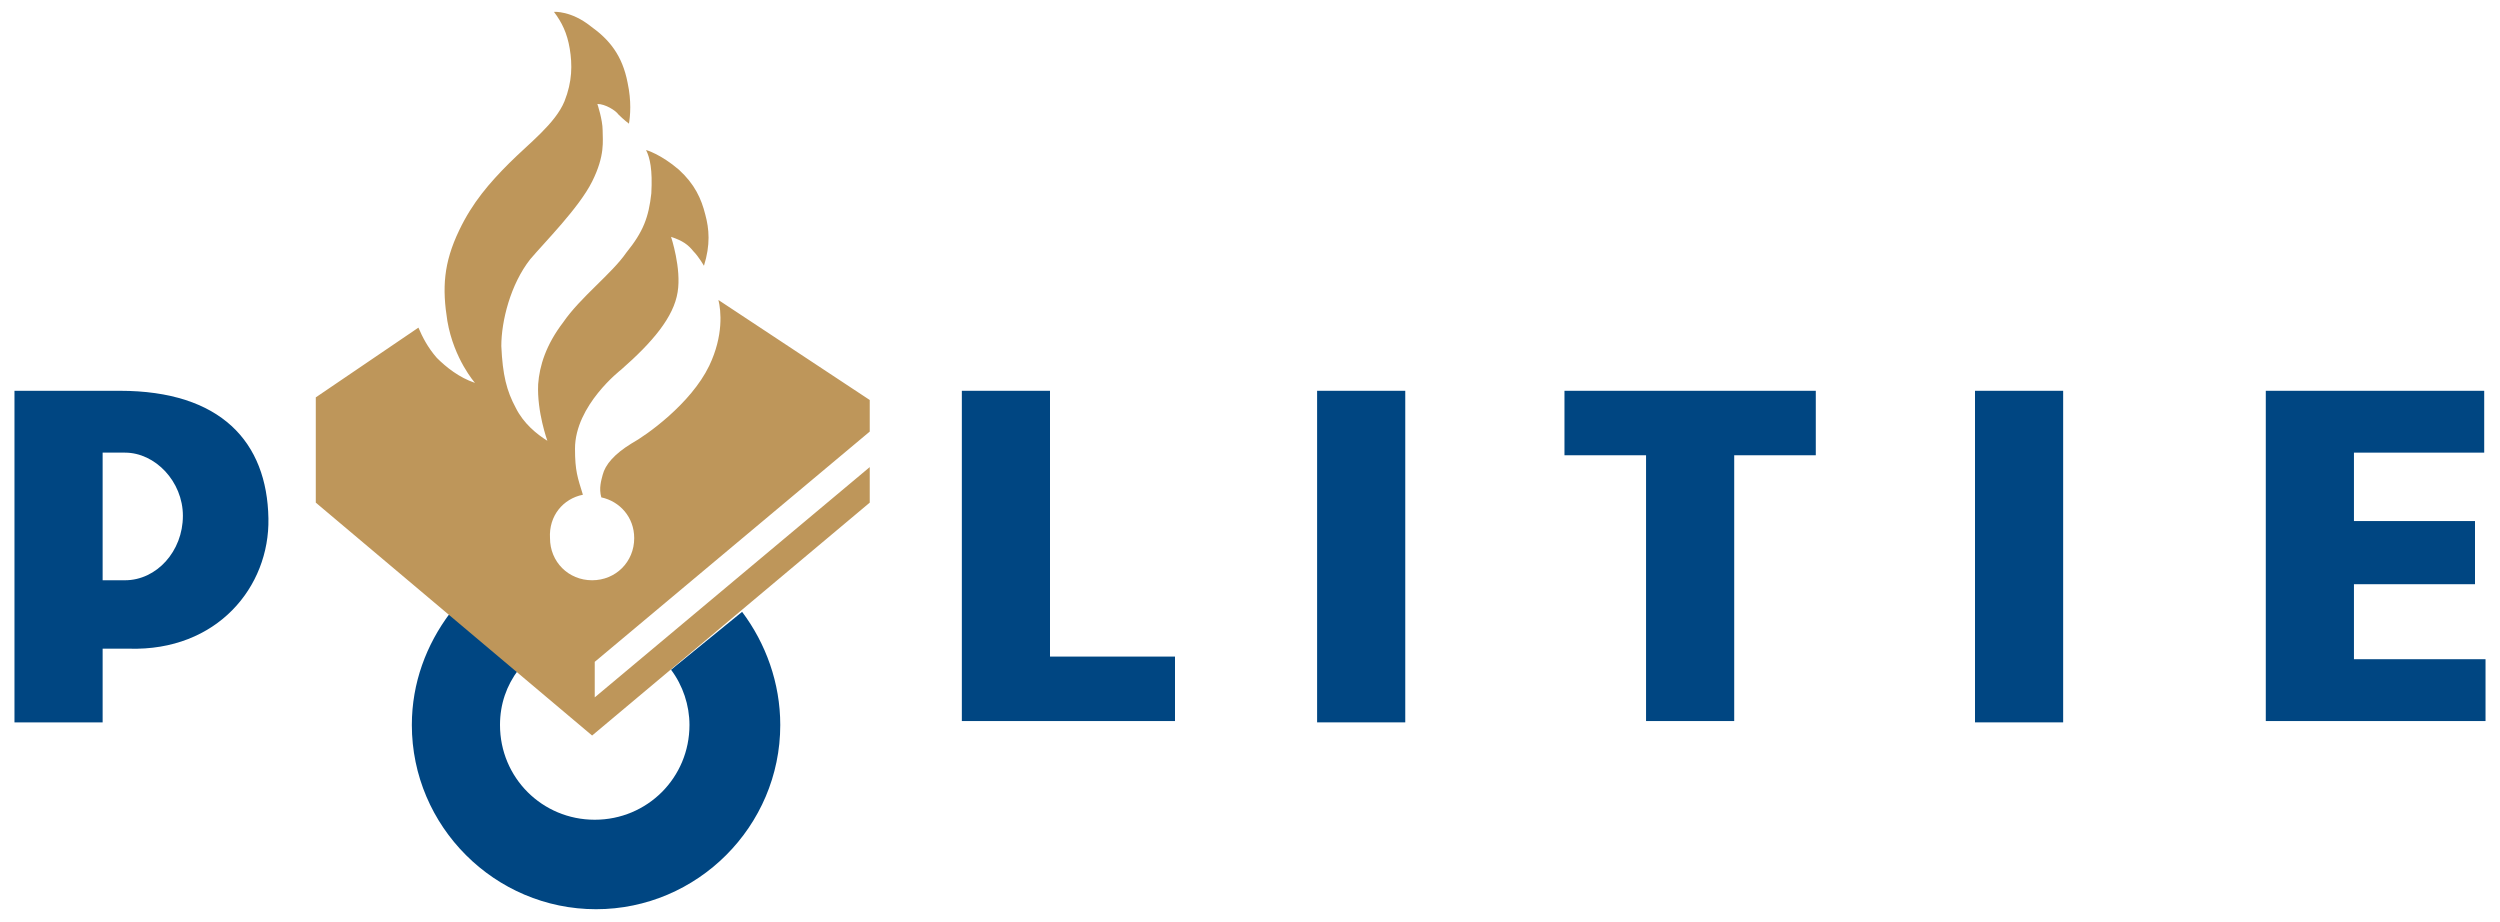
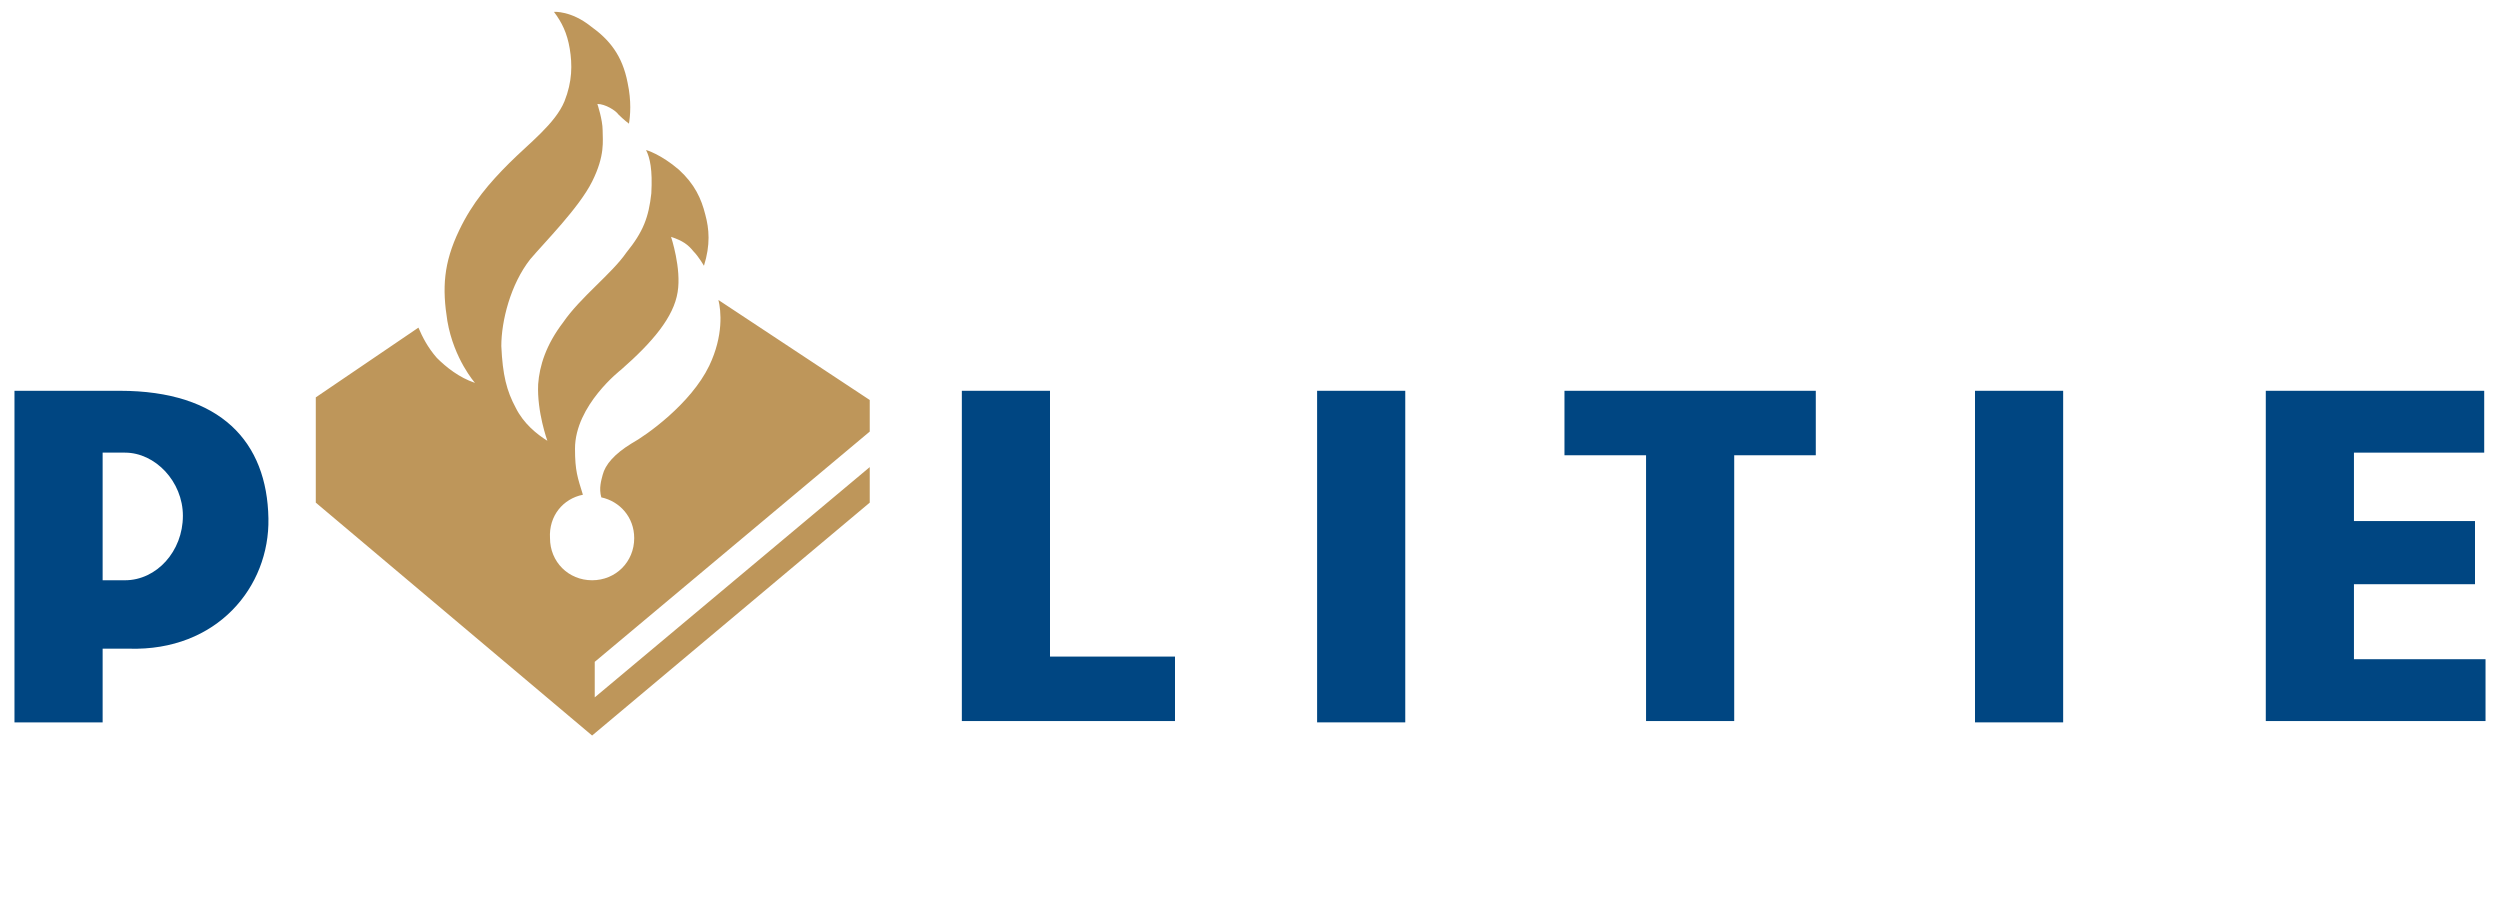
<svg xmlns="http://www.w3.org/2000/svg" version="1.1" id="Laag_1" x="0px" y="0px" viewBox="0 0 190 70" enable-background="new 0 0 190 70" xml:space="preserve">
-   <polygon fill="#004682" points="178.9,50.1 178.9,44.4 188.1,44.4 188.1,39.6 178.9,39.6 178.9,34.4 188.8,34.4 188.8,29.7   172.2,29.7 172.2,54.8 188.9,54.8 188.9,50.1 " />
-   <rect x="150.1" y="29.7" fill="#004682" width="6.7" height="25.2" />
-   <polygon fill="#004682" points="118.9,34.6 125.1,34.6 125.1,54.8 131.8,54.8 131.8,34.6 138,34.6 138,29.7 118.9,29.7 " />
-   <rect x="100.1" y="29.7" fill="#004682" width="6.7" height="25.2" />
-   <polygon fill="#004682" points="79.8,29.7 73.1,29.7 73.1,54.8 89.3,54.8 89.3,49.9 79.8,49.9 " />
-   <g>
-     <path fill="#004682" d="M9.5,44.1l-1.7,0v-9.7h1.7c2.3,0,4.4,2.2,4.4,4.8C13.9,41.9,11.9,44.1,9.5,44.1 M9.1,29.7h-8v25.2h6.7v-5.6   l2,0c6.7,0.2,10.7-4.7,10.6-9.9C20.3,33.6,16.8,29.7,9.1,29.7" />
-     <path fill="#004682" d="M51,50.9c0.9,1.2,1.4,2.7,1.4,4.2c0,4-3.2,7.2-7.2,7.2s-7.2-3.2-7.2-7.2c0-1.6,0.5-3,1.4-4.2l-5.2-4.3   c-1.8,2.4-2.9,5.3-2.9,8.5c0,7.7,6.3,14,14,14c7.7,0,14-6.3,14-14c0-3.2-1.1-6.2-2.9-8.6L51,50.9z" />
-     <path fill="#BE965A" d="M44.3,37.6c-0.4-1.3-0.6-1.8-0.6-3.5c0-3.3,3.5-6,3.5-6c2.4-2.1,4-4,4.3-5.9c0.3-1.8-0.5-4.2-0.5-4.2   c0.9,0.3,1.3,0.6,1.7,1.1c0.4,0.4,0.8,1.1,0.8,1.1c0.5-1.6,0.4-2.8,0.1-3.9c-0.3-1.2-0.8-2.3-2-3.4c-1.4-1.2-2.5-1.5-2.5-1.5   c0.3,0.6,0.5,1.5,0.4,3.3c-0.2,1.8-0.6,2.9-1.9,4.5c-1.1,1.6-3.5,3.4-4.8,5.3c-1.3,1.7-1.8,3.3-1.9,4.7c-0.1,2.1,0.7,4.3,0.7,4.3   c-0.8-0.5-1.8-1.3-2.4-2.5c-0.7-1.3-1-2.5-1.1-4.7c0-1.9,0.7-4.7,2.2-6.6c1.1-1.3,3.7-3.9,4.7-5.9c1-2,0.8-3.1,0.8-3.9   s-0.4-2-0.4-2C46,7.9,46.8,8.4,47,8.7c0.4,0.4,0.8,0.7,0.8,0.7c0.1-0.6,0.2-1.7-0.1-3.1C47.3,4.2,46.3,3,44.9,2   c-1.5-1.2-2.8-1.1-2.8-1.1c0.6,0.8,1,1.6,1.2,2.8c0.2,1.2,0.2,2.5-0.4,4c-0.7,1.7-2.7,3.2-4.2,4.7c-1.5,1.5-2.8,3-3.8,5.1   c-1.2,2.5-1.3,4.4-0.9,6.9c0.5,2.9,2.1,4.7,2.1,4.7c-1.2-0.4-2.2-1.2-2.9-1.9c-0.7-0.8-1.1-1.6-1.4-2.3l-7.8,5.3l0,8l21,17.7   l21.1-17.7v-2.7L45.2,53v-2.7l20.9-17.5v-2.4l-11.5-7.6c0.2,0.8,0.4,2.7-0.7,5c-1.4,2.9-4.8,5.3-5.9,5.9c-1.3,0.8-2,1.6-2.2,2.4   c-0.1,0.4-0.3,1-0.1,1.7l0,0c1.4,0.3,2.5,1.5,2.5,3.1c0,1.8-1.4,3.2-3.2,3.2c-1.8,0-3.2-1.4-3.2-3.2C41.7,39.2,42.8,37.9,44.3,37.6   L44.3,37.6z" />
+   <defs id="defs3797">
+ 	
+ 	
+ 	
+ </defs>
+   <polygon fill="#004682" points="178.9,50.1 178.9,44.4 188.1,44.4 188.1,39.6 178.9,39.6 178.9,34.4 188.8,34.4 188.8,29.7   172.2,29.7 172.2,54.8 188.9,54.8 188.9,50.1 " id="polygon3776" />
+   <rect x="150.1" y="29.7" fill="#004682" width="6.7" height="25.2" id="rect3778" />
+   <polygon fill="#004682" points="118.9,34.6 125.1,34.6 125.1,54.8 131.8,54.8 131.8,34.6 138,34.6 138,29.7 118.9,29.7 " id="polygon3780" />
+   <rect x="100.1" y="29.7" fill="#004682" width="6.7" height="25.2" id="rect3782" />
+   <polygon fill="#004682" points="79.8,29.7 73.1,29.7 73.1,54.8 89.3,54.8 89.3,49.9 79.8,49.9 " id="polygon3784" />
+   <g id="g3809">
+     <path d="M 9.5,44.1 H 7.8 v -9.7 h 1.7 c 2.3,0 4.4,2.2 4.4,4.8 0,2.7 -2,4.9 -4.4,4.9 M 9.1,29.7 h -8 v 25.2 h 6.7 v -5.6 h 2 c 6.7,0.2 10.7,-4.7 10.6,-9.9 -0.1,-5.8 -3.6,-9.7 -11.3,-9.7" id="path3786" style="fill:#004682" />
+     <path d="m 44.3,37.6 c -0.4,-1.3 -0.6,-1.8 -0.6,-3.5 0,-3.3 3.5,-6 3.5,-6 2.4,-2.1 4,-4 4.3,-5.9 C 51.8,20.4 51,18 51,18 c 0.9,0.3 1.3,0.6 1.7,1.1 0.4,0.4 0.8,1.1 0.8,1.1 0.5,-1.6 0.4,-2.8 0.1,-3.9 -0.3,-1.2 -0.8,-2.3 -2,-3.4 -1.4,-1.2 -2.5,-1.5 -2.5,-1.5 0.3,0.6 0.5,1.5 0.4,3.3 -0.2,1.8 -0.6,2.9 -1.9,4.5 -1.1,1.6 -3.5,3.4 -4.8,5.3 -1.3,1.7 -1.8,3.3 -1.9,4.7 -0.1,2.1 0.7,4.3 0.7,4.3 -0.8,-0.5 -1.8,-1.3 -2.4,-2.5 -0.7,-1.3 -1,-2.5 -1.1,-4.7 0,-1.9 0.7,-4.7 2.2,-6.6 1.1,-1.3 3.7,-3.9 4.7,-5.9 1,-2 0.8,-3.1 0.8,-3.9 0,-0.8 -0.4,-2 -0.4,-2 0.6,0 1.4,0.5 1.6,0.8 0.4,0.4 0.8,0.7 0.8,0.7 C 47.9,8.8 48,7.7 47.7,6.3 47.3,4.2 46.3,3 44.9,2 43.4,0.8 42.1,0.9 42.1,0.9 c 0.6,0.8 1,1.6 1.2,2.8 0.2,1.2 0.2,2.5 -0.4,4 -0.7,1.7 -2.7,3.2 -4.2,4.7 -1.5,1.5 -2.8,3 -3.8,5.1 -1.2,2.5 -1.3,4.4 -0.9,6.9 0.5,2.9 2.1,4.7 2.1,4.7 -1.2,-0.4 -2.2,-1.2 -2.9,-1.9 -0.7,-0.8 -1.1,-1.6 -1.4,-2.3 L 24,30.2 v 8 L 45,55.9 66.1,38.2 V 35.5 L 45.2,53 V 50.3 L 66.1,32.8 V 30.4 L 54.6,22.8 c 0.2,0.8 0.4,2.7 -0.7,5 -1.4,2.9 -4.8,5.3 -5.9,5.9 -1.3,0.8 -2,1.6 -2.2,2.4 -0.1,0.4 -0.3,1 -0.1,1.7 v 0 c 1.4,0.3 2.5,1.5 2.5,3.1 0,1.8 -1.4,3.2 -3.2,3.2 -1.8,0 -3.2,-1.4 -3.2,-3.2 -0.1,-1.7 1,-3 2.5,-3.3 z" id="path3790" style="fill:#be965a" />
  </g>
</svg>
